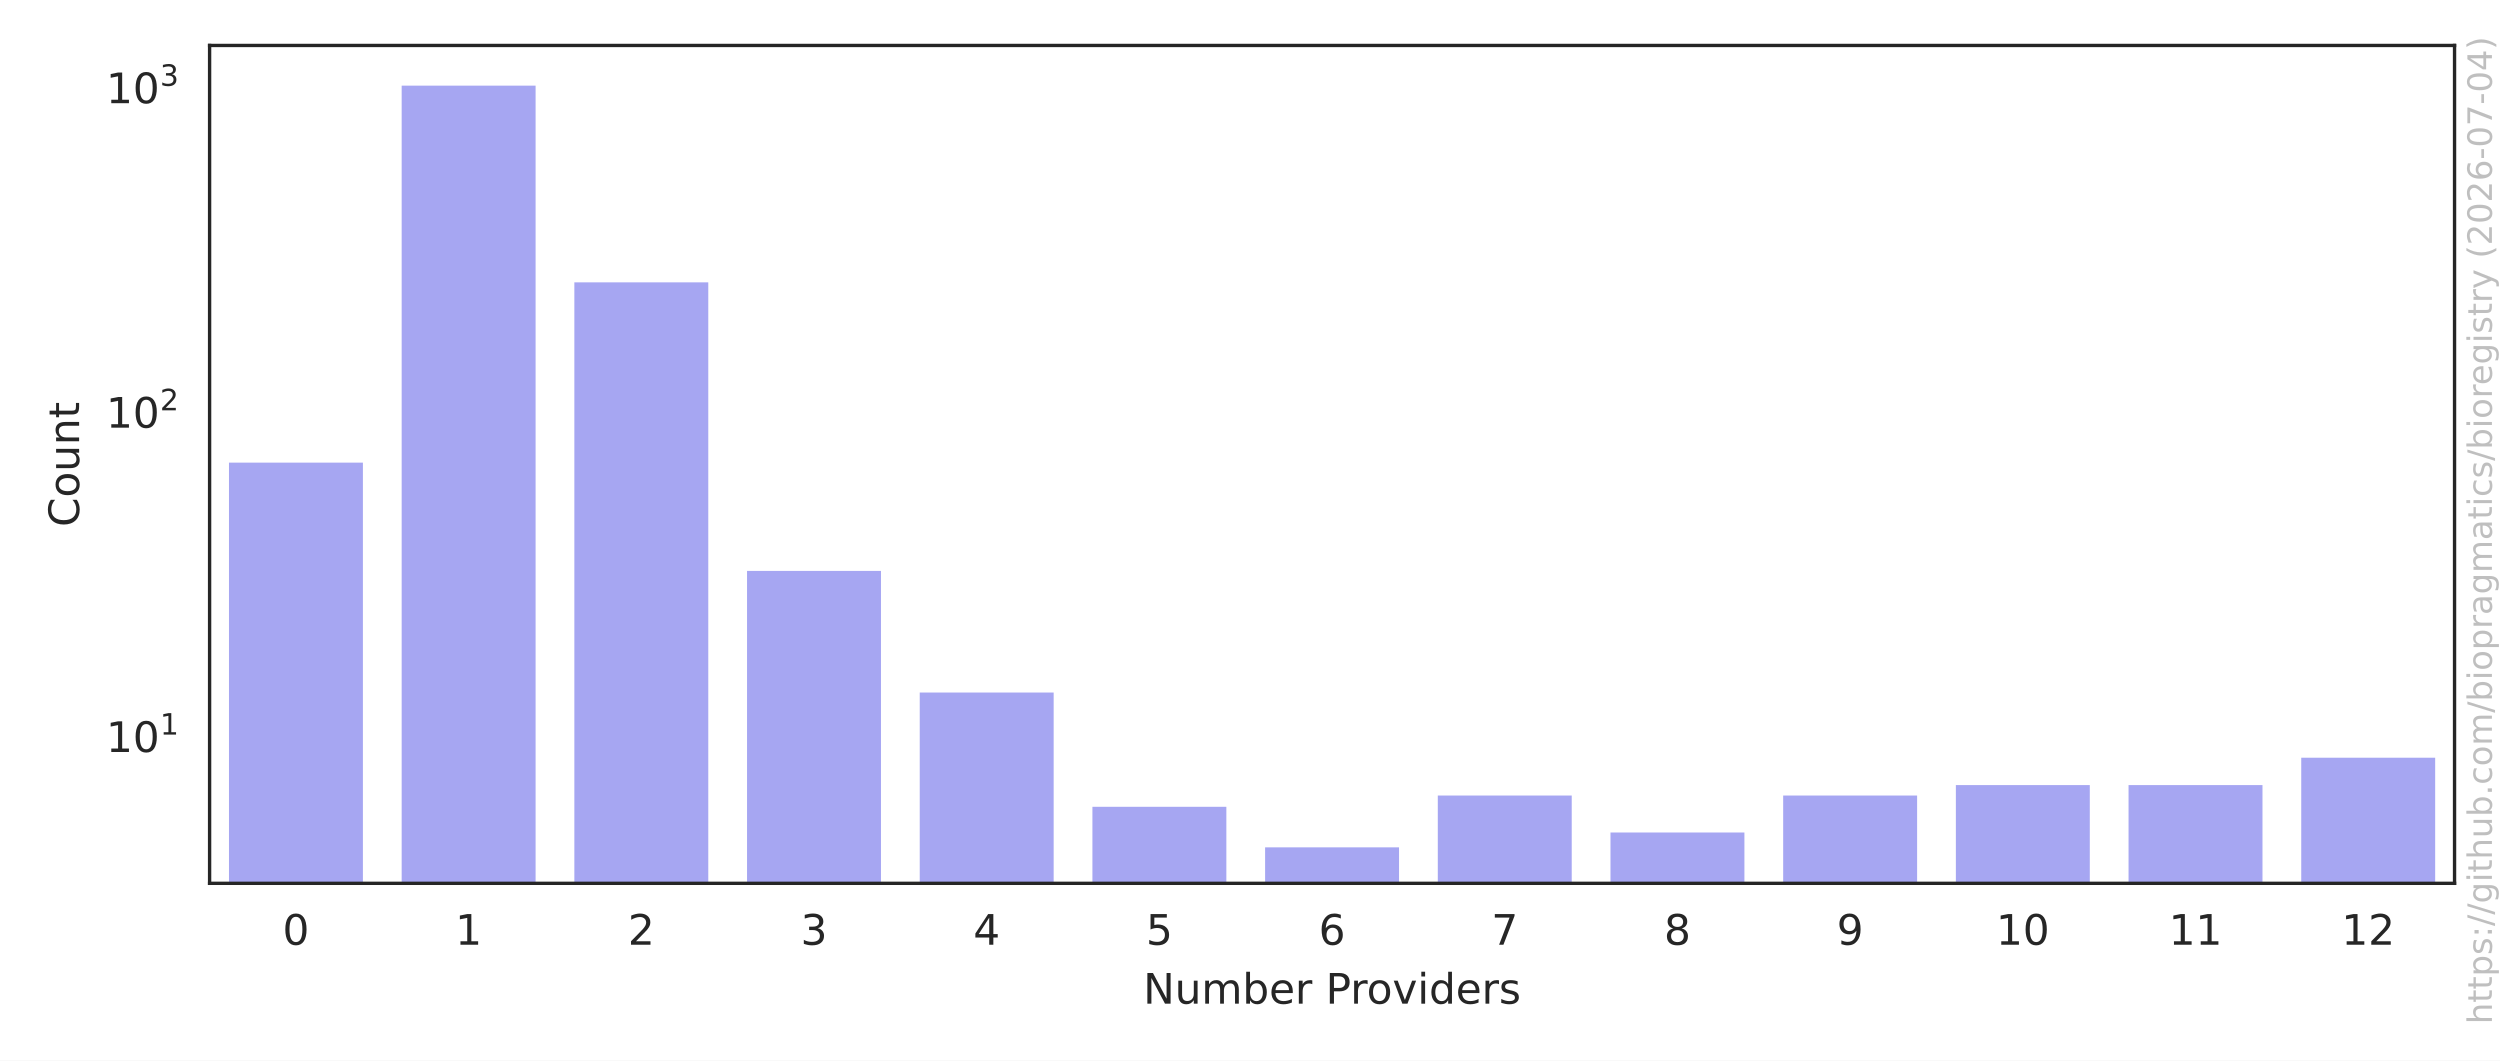
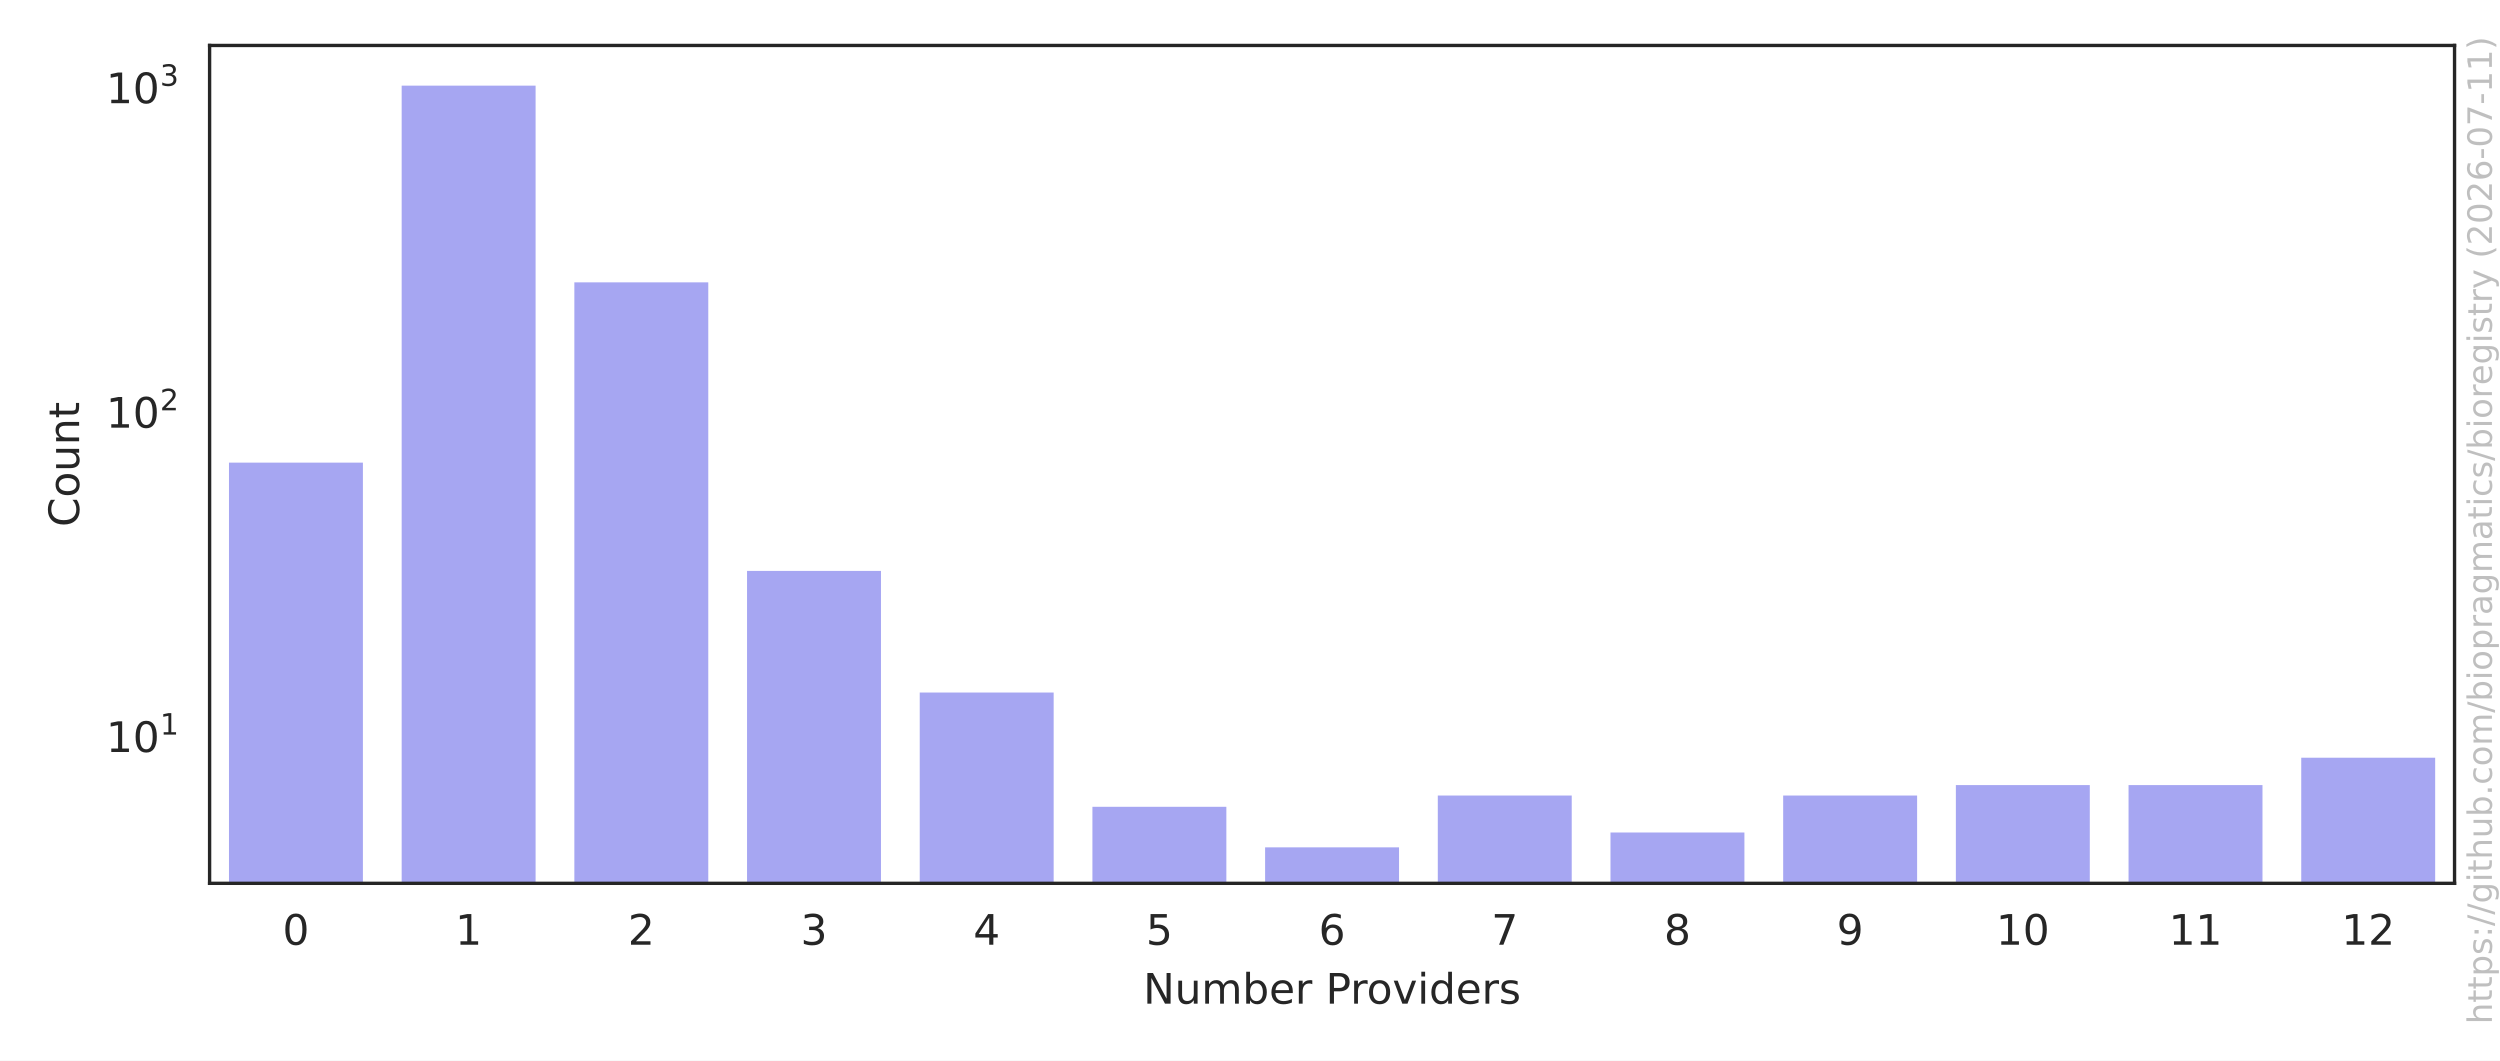
<svg xmlns="http://www.w3.org/2000/svg" xmlns:xlink="http://www.w3.org/1999/xlink" width="594pt" height="252pt" viewBox="0 0 594 252" version="1.1">
  <defs>
    <style type="text/css">*{stroke-linejoin: round; stroke-linecap: butt}</style>
  </defs>
  <g id="figure_1">
    <g id="patch_1">
      <path d="M 0 252  L 594 252  L 594 0  L 0 0  z " style="fill: #ffffff" />
    </g>
    <g id="axes_1">
      <g id="patch_2">
        <path d="M 49.8 209.878  L 583.2 209.878  L 583.2 10.8  L 49.8 10.8  z " style="fill: #ffffff" />
      </g>
      <g id="matplotlib.axis_1">
        <g id="xtick_1">
          <g id="text_1">
            <g style="fill: #262626" transform="translate(67.13414 224.4753) scale(0.1 -0.1)">
              <defs>
                <path id="DejaVuSans-13" d="M 2034 4250  Q 1547 4250 1301 3770  Q 1056 3291 1056 2328  Q 1056 1369 1301 889  Q 1547 409 2034 409  Q 2525 409 2770 889  Q 3016 1369 3016 2328  Q 3016 3291 2770 3770  Q 2525 4250 2034 4250  z M 2034 4750  Q 2819 4750 3233 4129  Q 3647 3509 3647 2328  Q 3647 1150 3233 529  Q 2819 -91 2034 -91  Q 1250 -91 836 529  Q 422 1150 422 2328  Q 422 3509 836 4129  Q 1250 4750 2034 4750  z " transform="scale(0.015625)" />
              </defs>
              <use xlink:href="#DejaVuSans-13" />
            </g>
          </g>
        </g>
        <g id="xtick_2">
          <g id="text_2">
            <g style="fill: #262626" transform="translate(108.1649 224.4753) scale(0.1 -0.1)">
              <defs>
                <path id="DejaVuSans-14" d="M 794 531  L 1825 531  L 1825 4091  L 703 3866  L 703 4441  L 1819 4666  L 2450 4666  L 2450 531  L 3481 531  L 3481 0  L 794 0  L 794 531  z " transform="scale(0.015625)" />
              </defs>
              <use xlink:href="#DejaVuSans-14" />
            </g>
          </g>
        </g>
        <g id="xtick_3">
          <g id="text_3">
            <g style="fill: #262626" transform="translate(149.1957 224.4753) scale(0.1 -0.1)">
              <defs>
                <path id="DejaVuSans-15" d="M 1228 531  L 3431 531  L 3431 0  L 469 0  L 469 531  Q 828 903 1448 1529  Q 2069 2156 2228 2338  Q 2531 2678 2651 2914  Q 2772 3150 2772 3378  Q 2772 3750 2511 3984  Q 2250 4219 1831 4219  Q 1534 4219 1204 4116  Q 875 4013 500 3803  L 500 4441  Q 881 4594 1212 4672  Q 1544 4750 1819 4750  Q 2544 4750 2975 4387  Q 3406 4025 3406 3419  Q 3406 3131 3298 2873  Q 3191 2616 2906 2266  Q 2828 2175 2409 1742  Q 1991 1309 1228 531  z " transform="scale(0.015625)" />
              </defs>
              <use xlink:href="#DejaVuSans-15" />
            </g>
          </g>
        </g>
        <g id="xtick_4">
          <g id="text_4">
            <g style="fill: #262626" transform="translate(190.2264 224.4753) scale(0.1 -0.1)">
              <defs>
                <path id="DejaVuSans-16" d="M 2597 2516  Q 3050 2419 3304 2112  Q 3559 1806 3559 1356  Q 3559 666 3084 287  Q 2609 -91 1734 -91  Q 1441 -91 1130 -33  Q 819 25 488 141  L 488 750  Q 750 597 1062 519  Q 1375 441 1716 441  Q 2309 441 2620 675  Q 2931 909 2931 1356  Q 2931 1769 2642 2001  Q 2353 2234 1838 2234  L 1294 2234  L 1294 2753  L 1863 2753  Q 2328 2753 2575 2939  Q 2822 3125 2822 3475  Q 2822 3834 2567 4026  Q 2313 4219 1838 4219  Q 1578 4219 1281 4162  Q 984 4106 628 3988  L 628 4550  Q 988 4650 1302 4700  Q 1616 4750 1894 4750  Q 2613 4750 3031 4423  Q 3450 4097 3450 3541  Q 3450 3153 3228 2886  Q 3006 2619 2597 2516  z " transform="scale(0.015625)" />
              </defs>
              <use xlink:href="#DejaVuSans-16" />
            </g>
          </g>
        </g>
        <g id="xtick_5">
          <g id="text_5">
            <g style="fill: #262626" transform="translate(231.2572 224.4753) scale(0.1 -0.1)">
              <defs>
                <path id="DejaVuSans-17" d="M 2419 4116  L 825 1625  L 2419 1625  L 2419 4116  z M 2253 4666  L 3047 4666  L 3047 1625  L 3713 1625  L 3713 1100  L 3047 1100  L 3047 0  L 2419 0  L 2419 1100  L 313 1100  L 313 1709  L 2253 4666  z " transform="scale(0.015625)" />
              </defs>
              <use xlink:href="#DejaVuSans-17" />
            </g>
          </g>
        </g>
        <g id="xtick_6">
          <g id="text_6">
            <g style="fill: #262626" transform="translate(272.288 224.4753) scale(0.1 -0.1)">
              <defs>
                <path id="DejaVuSans-18" d="M 691 4666  L 3169 4666  L 3169 4134  L 1269 4134  L 1269 2991  Q 1406 3038 1543 3061  Q 1681 3084 1819 3084  Q 2600 3084 3056 2656  Q 3513 2228 3513 1497  Q 3513 744 3044 326  Q 2575 -91 1722 -91  Q 1428 -91 1123 -41  Q 819 9 494 109  L 494 744  Q 775 591 1075 516  Q 1375 441 1709 441  Q 2250 441 2565 725  Q 2881 1009 2881 1497  Q 2881 1984 2565 2268  Q 2250 2553 1709 2553  Q 1456 2553 1204 2497  Q 953 2441 691 2322  L 691 4666  z " transform="scale(0.015625)" />
              </defs>
              <use xlink:href="#DejaVuSans-18" />
            </g>
          </g>
        </g>
        <g id="xtick_7">
          <g id="text_7">
            <g style="fill: #262626" transform="translate(313.3188 224.4753) scale(0.1 -0.1)">
              <defs>
                <path id="DejaVuSans-19" d="M 2113 2584  Q 1688 2584 1439 2293  Q 1191 2003 1191 1497  Q 1191 994 1439 701  Q 1688 409 2113 409  Q 2538 409 2786 701  Q 3034 994 3034 1497  Q 3034 2003 2786 2293  Q 2538 2584 2113 2584  z M 3366 4563  L 3366 3988  Q 3128 4100 2886 4159  Q 2644 4219 2406 4219  Q 1781 4219 1451 3797  Q 1122 3375 1075 2522  Q 1259 2794 1537 2939  Q 1816 3084 2150 3084  Q 2853 3084 3261 2657  Q 3669 2231 3669 1497  Q 3669 778 3244 343  Q 2819 -91 2113 -91  Q 1303 -91 875 529  Q 447 1150 447 2328  Q 447 3434 972 4092  Q 1497 4750 2381 4750  Q 2619 4750 2861 4703  Q 3103 4656 3366 4563  z " transform="scale(0.015625)" />
              </defs>
              <use xlink:href="#DejaVuSans-19" />
            </g>
          </g>
        </g>
        <g id="xtick_8">
          <g id="text_8">
            <g style="fill: #262626" transform="translate(354.3495 224.4753) scale(0.1 -0.1)">
              <defs>
                <path id="DejaVuSans-1a" d="M 525 4666  L 3525 4666  L 3525 4397  L 1831 0  L 1172 0  L 2766 4134  L 525 4134  L 525 4666  z " transform="scale(0.015625)" />
              </defs>
              <use xlink:href="#DejaVuSans-1a" />
            </g>
          </g>
        </g>
        <g id="xtick_9">
          <g id="text_9">
            <g style="fill: #262626" transform="translate(395.3803 224.4753) scale(0.1 -0.1)">
              <defs>
                <path id="DejaVuSans-1b" d="M 2034 2216  Q 1584 2216 1326 1975  Q 1069 1734 1069 1313  Q 1069 891 1326 650  Q 1584 409 2034 409  Q 2484 409 2743 651  Q 3003 894 3003 1313  Q 3003 1734 2745 1975  Q 2488 2216 2034 2216  z M 1403 2484  Q 997 2584 770 2862  Q 544 3141 544 3541  Q 544 4100 942 4425  Q 1341 4750 2034 4750  Q 2731 4750 3128 4425  Q 3525 4100 3525 3541  Q 3525 3141 3298 2862  Q 3072 2584 2669 2484  Q 3125 2378 3379 2068  Q 3634 1759 3634 1313  Q 3634 634 3220 271  Q 2806 -91 2034 -91  Q 1263 -91 848 271  Q 434 634 434 1313  Q 434 1759 690 2068  Q 947 2378 1403 2484  z M 1172 3481  Q 1172 3119 1398 2916  Q 1625 2713 2034 2713  Q 2441 2713 2670 2916  Q 2900 3119 2900 3481  Q 2900 3844 2670 4047  Q 2441 4250 2034 4250  Q 1625 4250 1398 4047  Q 1172 3844 1172 3481  z " transform="scale(0.015625)" />
              </defs>
              <use xlink:href="#DejaVuSans-1b" />
            </g>
          </g>
        </g>
        <g id="xtick_10">
          <g id="text_10">
            <g style="fill: #262626" transform="translate(436.4111 224.4753) scale(0.1 -0.1)">
              <defs>
                <path id="DejaVuSans-1c" d="M 703 97  L 703 672  Q 941 559 1184 500  Q 1428 441 1663 441  Q 2288 441 2617 861  Q 2947 1281 2994 2138  Q 2813 1869 2534 1725  Q 2256 1581 1919 1581  Q 1219 1581 811 2004  Q 403 2428 403 3163  Q 403 3881 828 4315  Q 1253 4750 1959 4750  Q 2769 4750 3195 4129  Q 3622 3509 3622 2328  Q 3622 1225 3098 567  Q 2575 -91 1691 -91  Q 1453 -91 1209 -44  Q 966 3 703 97  z M 1959 2075  Q 2384 2075 2632 2365  Q 2881 2656 2881 3163  Q 2881 3666 2632 3958  Q 2384 4250 1959 4250  Q 1534 4250 1286 3958  Q 1038 3666 1038 3163  Q 1038 2656 1286 2365  Q 1534 2075 1959 2075  z " transform="scale(0.015625)" />
              </defs>
              <use xlink:href="#DejaVuSans-1c" />
            </g>
          </g>
        </g>
        <g id="xtick_11">
          <g id="text_11">
            <g style="fill: #262626" transform="translate(474.2606 224.4753) scale(0.1 -0.1)">
              <use xlink:href="#DejaVuSans-14" />
              <use xlink:href="#DejaVuSans-13" transform="translate(63.625 0)" />
            </g>
          </g>
        </g>
        <g id="xtick_12">
          <g id="text_12">
            <g style="fill: #262626" transform="translate(515.2913 224.4753) scale(0.1 -0.1)">
              <use xlink:href="#DejaVuSans-14" />
              <use xlink:href="#DejaVuSans-14" transform="translate(63.625 0)" />
            </g>
          </g>
        </g>
        <g id="xtick_13">
          <g id="text_13">
            <g style="fill: #262626" transform="translate(556.3221 224.4753) scale(0.1 -0.1)">
              <use xlink:href="#DejaVuSans-14" />
              <use xlink:href="#DejaVuSans-15" transform="translate(63.625 0)" />
            </g>
          </g>
        </g>
        <g id="text_14">
          <g style="fill: #262626" transform="translate(271.6336 238.4761) scale(0.1 -0.1)">
            <defs>
              <path id="DejaVuSans-31" d="M 628 4666  L 1478 4666  L 3547 763  L 3547 4666  L 4159 4666  L 4159 0  L 3309 0  L 1241 3903  L 1241 0  L 628 0  L 628 4666  z " transform="scale(0.015625)" />
              <path id="DejaVuSans-58" d="M 544 1381  L 544 3500  L 1119 3500  L 1119 1403  Q 1119 906 1312 657  Q 1506 409 1894 409  Q 2359 409 2629 706  Q 2900 1003 2900 1516  L 2900 3500  L 3475 3500  L 3475 0  L 2900 0  L 2900 538  Q 2691 219 2414 64  Q 2138 -91 1772 -91  Q 1169 -91 856 284  Q 544 659 544 1381  z M 1991 3584  L 1991 3584  z " transform="scale(0.015625)" />
              <path id="DejaVuSans-50" d="M 3328 2828  Q 3544 3216 3844 3400  Q 4144 3584 4550 3584  Q 5097 3584 5394 3201  Q 5691 2819 5691 2113  L 5691 0  L 5113 0  L 5113 2094  Q 5113 2597 4934 2840  Q 4756 3084 4391 3084  Q 3944 3084 3684 2787  Q 3425 2491 3425 1978  L 3425 0  L 2847 0  L 2847 2094  Q 2847 2600 2669 2842  Q 2491 3084 2119 3084  Q 1678 3084 1418 2786  Q 1159 2488 1159 1978  L 1159 0  L 581 0  L 581 3500  L 1159 3500  L 1159 2956  Q 1356 3278 1631 3431  Q 1906 3584 2284 3584  Q 2666 3584 2933 3390  Q 3200 3197 3328 2828  z " transform="scale(0.015625)" />
              <path id="DejaVuSans-45" d="M 3116 1747  Q 3116 2381 2855 2742  Q 2594 3103 2138 3103  Q 1681 3103 1420 2742  Q 1159 2381 1159 1747  Q 1159 1113 1420 752  Q 1681 391 2138 391  Q 2594 391 2855 752  Q 3116 1113 3116 1747  z M 1159 2969  Q 1341 3281 1617 3432  Q 1894 3584 2278 3584  Q 2916 3584 3314 3078  Q 3713 2572 3713 1747  Q 3713 922 3314 415  Q 2916 -91 2278 -91  Q 1894 -91 1617 61  Q 1341 213 1159 525  L 1159 0  L 581 0  L 581 4863  L 1159 4863  L 1159 2969  z " transform="scale(0.015625)" />
              <path id="DejaVuSans-48" d="M 3597 1894  L 3597 1613  L 953 1613  Q 991 1019 1311 708  Q 1631 397 2203 397  Q 2534 397 2845 478  Q 3156 559 3463 722  L 3463 178  Q 3153 47 2828 -22  Q 2503 -91 2169 -91  Q 1331 -91 842 396  Q 353 884 353 1716  Q 353 2575 817 3079  Q 1281 3584 2069 3584  Q 2775 3584 3186 3129  Q 3597 2675 3597 1894  z M 3022 2063  Q 3016 2534 2758 2815  Q 2500 3097 2075 3097  Q 1594 3097 1305 2825  Q 1016 2553 972 2059  L 3022 2063  z " transform="scale(0.015625)" />
              <path id="DejaVuSans-55" d="M 2631 2963  Q 2534 3019 2420 3045  Q 2306 3072 2169 3072  Q 1681 3072 1420 2755  Q 1159 2438 1159 1844  L 1159 0  L 581 0  L 581 3500  L 1159 3500  L 1159 2956  Q 1341 3275 1631 3429  Q 1922 3584 2338 3584  Q 2397 3584 2469 3576  Q 2541 3569 2628 3553  L 2631 2963  z " transform="scale(0.015625)" />
              <path id="DejaVuSans-3" transform="scale(0.015625)" />
              <path id="DejaVuSans-33" d="M 1259 4147  L 1259 2394  L 2053 2394  Q 2494 2394 2734 2622  Q 2975 2850 2975 3272  Q 2975 3691 2734 3919  Q 2494 4147 2053 4147  L 1259 4147  z M 628 4666  L 2053 4666  Q 2838 4666 3239 4311  Q 3641 3956 3641 3272  Q 3641 2581 3239 2228  Q 2838 1875 2053 1875  L 1259 1875  L 1259 0  L 628 0  L 628 4666  z " transform="scale(0.015625)" />
              <path id="DejaVuSans-52" d="M 1959 3097  Q 1497 3097 1228 2736  Q 959 2375 959 1747  Q 959 1119 1226 758  Q 1494 397 1959 397  Q 2419 397 2687 759  Q 2956 1122 2956 1747  Q 2956 2369 2687 2733  Q 2419 3097 1959 3097  z M 1959 3584  Q 2709 3584 3137 3096  Q 3566 2609 3566 1747  Q 3566 888 3137 398  Q 2709 -91 1959 -91  Q 1206 -91 779 398  Q 353 888 353 1747  Q 353 2609 779 3096  Q 1206 3584 1959 3584  z " transform="scale(0.015625)" />
              <path id="DejaVuSans-59" d="M 191 3500  L 800 3500  L 1894 563  L 2988 3500  L 3597 3500  L 2284 0  L 1503 0  L 191 3500  z " transform="scale(0.015625)" />
              <path id="DejaVuSans-4c" d="M 603 3500  L 1178 3500  L 1178 0  L 603 0  L 603 3500  z M 603 4863  L 1178 4863  L 1178 4134  L 603 4134  L 603 4863  z " transform="scale(0.015625)" />
              <path id="DejaVuSans-47" d="M 2906 2969  L 2906 4863  L 3481 4863  L 3481 0  L 2906 0  L 2906 525  Q 2725 213 2448 61  Q 2172 -91 1784 -91  Q 1150 -91 751 415  Q 353 922 353 1747  Q 353 2572 751 3078  Q 1150 3584 1784 3584  Q 2172 3584 2448 3432  Q 2725 3281 2906 2969  z M 947 1747  Q 947 1113 1208 752  Q 1469 391 1925 391  Q 2381 391 2643 752  Q 2906 1113 2906 1747  Q 2906 2381 2643 2742  Q 2381 3103 1925 3103  Q 1469 3103 1208 2742  Q 947 2381 947 1747  z " transform="scale(0.015625)" />
              <path id="DejaVuSans-56" d="M 2834 3397  L 2834 2853  Q 2591 2978 2328 3040  Q 2066 3103 1784 3103  Q 1356 3103 1142 2972  Q 928 2841 928 2578  Q 928 2378 1081 2264  Q 1234 2150 1697 2047  L 1894 2003  Q 2506 1872 2764 1633  Q 3022 1394 3022 966  Q 3022 478 2636 193  Q 2250 -91 1575 -91  Q 1294 -91 989 -36  Q 684 19 347 128  L 347 722  Q 666 556 975 473  Q 1284 391 1588 391  Q 1994 391 2212 530  Q 2431 669 2431 922  Q 2431 1156 2273 1281  Q 2116 1406 1581 1522  L 1381 1569  Q 847 1681 609 1914  Q 372 2147 372 2553  Q 372 3047 722 3315  Q 1072 3584 1716 3584  Q 2034 3584 2315 3537  Q 2597 3491 2834 3397  z " transform="scale(0.015625)" />
            </defs>
            <use xlink:href="#DejaVuSans-31" />
            <use xlink:href="#DejaVuSans-58" transform="translate(74.8125 0)" />
            <use xlink:href="#DejaVuSans-50" transform="translate(138.1875 0)" />
            <use xlink:href="#DejaVuSans-45" transform="translate(235.5938 0)" />
            <use xlink:href="#DejaVuSans-48" transform="translate(299.0781 0)" />
            <use xlink:href="#DejaVuSans-55" transform="translate(360.6094 0)" />
            <use xlink:href="#DejaVuSans-3" transform="translate(401.7188 0)" />
            <use xlink:href="#DejaVuSans-33" transform="translate(433.5 0)" />
            <use xlink:href="#DejaVuSans-55" transform="translate(492.0469 0)" />
            <use xlink:href="#DejaVuSans-52" transform="translate(530.9531 0)" />
            <use xlink:href="#DejaVuSans-59" transform="translate(592.1406 0)" />
            <use xlink:href="#DejaVuSans-4c" transform="translate(651.3281 0)" />
            <use xlink:href="#DejaVuSans-47" transform="translate(679.1094 0)" />
            <use xlink:href="#DejaVuSans-48" transform="translate(742.5938 0)" />
            <use xlink:href="#DejaVuSans-55" transform="translate(804.125 0)" />
            <use xlink:href="#DejaVuSans-56" transform="translate(845.2344 0)" />
          </g>
        </g>
      </g>
      <g id="matplotlib.axis_2">
        <g id="ytick_1">
          <g id="text_15">
            <g style="fill: #262626" transform="translate(25.2 178.7425) scale(0.1 -0.1)">
              <use xlink:href="#DejaVuSans-14" transform="translate(0 0.665625)" />
              <use xlink:href="#DejaVuSans-13" transform="translate(63.62305 0.665625)" />
              <use xlink:href="#DejaVuSans-14" transform="translate(128.2031 41.96563) scale(0.7)" />
            </g>
          </g>
        </g>
        <g id="ytick_2">
          <g id="text_16">
            <g style="fill: #262626" transform="translate(25.2 101.6958) scale(0.1 -0.1)">
              <use xlink:href="#DejaVuSans-14" transform="translate(0 0.746875)" />
              <use xlink:href="#DejaVuSans-13" transform="translate(63.62305 0.746875)" />
              <use xlink:href="#DejaVuSans-15" transform="translate(128.2031 42.04688) scale(0.7)" />
            </g>
          </g>
        </g>
        <g id="ytick_3">
          <g id="text_17">
            <g style="fill: #262626" transform="translate(25.2 24.59917) scale(0.1 -0.1)">
              <use xlink:href="#DejaVuSans-14" transform="translate(0 0.746875)" />
              <use xlink:href="#DejaVuSans-13" transform="translate(63.62305 0.746875)" />
              <use xlink:href="#DejaVuSans-16" transform="translate(128.2031 42.04688) scale(0.7)" />
            </g>
          </g>
        </g>
        <g id="ytick_4" />
        <g id="ytick_5" />
        <g id="ytick_6" />
        <g id="ytick_7" />
        <g id="ytick_8" />
        <g id="ytick_9" />
        <g id="ytick_10" />
        <g id="ytick_11" />
        <g id="ytick_12" />
        <g id="ytick_13" />
        <g id="ytick_14" />
        <g id="ytick_15" />
        <g id="ytick_16" />
        <g id="ytick_17" />
        <g id="ytick_18" />
        <g id="ytick_19" />
        <g id="ytick_20" />
        <g id="ytick_21" />
        <g id="ytick_22" />
        <g id="ytick_23" />
        <g id="ytick_24" />
        <g id="ytick_25" />
        <g id="text_18">
          <g style="fill: #262626" transform="translate(18.79766 125.1873) rotate(-90) scale(0.1 -0.1)">
            <defs>
              <path id="DejaVuSans-26" d="M 4122 4306  L 4122 3641  Q 3803 3938 3442 4084  Q 3081 4231 2675 4231  Q 1875 4231 1450 3742  Q 1025 3253 1025 2328  Q 1025 1406 1450 917  Q 1875 428 2675 428  Q 3081 428 3442 575  Q 3803 722 4122 1019  L 4122 359  Q 3791 134 3420 21  Q 3050 -91 2638 -91  Q 1578 -91 968 557  Q 359 1206 359 2328  Q 359 3453 968 4101  Q 1578 4750 2638 4750  Q 3056 4750 3426 4639  Q 3797 4528 4122 4306  z " transform="scale(0.015625)" />
              <path id="DejaVuSans-51" d="M 3513 2113  L 3513 0  L 2938 0  L 2938 2094  Q 2938 2591 2744 2837  Q 2550 3084 2163 3084  Q 1697 3084 1428 2787  Q 1159 2491 1159 1978  L 1159 0  L 581 0  L 581 3500  L 1159 3500  L 1159 2956  Q 1366 3272 1645 3428  Q 1925 3584 2291 3584  Q 2894 3584 3203 3211  Q 3513 2838 3513 2113  z " transform="scale(0.015625)" />
              <path id="DejaVuSans-57" d="M 1172 4494  L 1172 3500  L 2356 3500  L 2356 3053  L 1172 3053  L 1172 1153  Q 1172 725 1289 603  Q 1406 481 1766 481  L 2356 481  L 2356 0  L 1766 0  Q 1100 0 847 248  Q 594 497 594 1153  L 594 3053  L 172 3053  L 172 3500  L 594 3500  L 594 4494  L 1172 4494  z " transform="scale(0.015625)" />
            </defs>
            <use xlink:href="#DejaVuSans-26" />
            <use xlink:href="#DejaVuSans-52" transform="translate(69.82812 0)" />
            <use xlink:href="#DejaVuSans-58" transform="translate(131.0156 0)" />
            <use xlink:href="#DejaVuSans-51" transform="translate(194.3906 0)" />
            <use xlink:href="#DejaVuSans-57" transform="translate(257.7656 0)" />
          </g>
        </g>
      </g>
      <g id="patch_3">
        <path d="M 53.903 77347.86  L 86.728 77347.86  L 86.728 109.42  L 53.903 109.42  z " clip-path="url(#p91727b15ef)" style="fill: #2020df; opacity: 0.4; stroke: #ffffff; stroke-linejoin: miter" />
      </g>
      <g id="patch_4">
        <path d="M 94.934 77347.86  L 127.758 77347.86  L 127.758 19.849  L 94.934 19.849  z " clip-path="url(#p91727b15ef)" style="fill: #2020df; opacity: 0.4; stroke: #ffffff; stroke-linejoin: miter" />
      </g>
      <g id="patch_5">
        <path d="M 135.965 77347.86  L 168.789 77347.86  L 168.789 66.585  L 135.965 66.585  z " clip-path="url(#p91727b15ef)" style="fill: #2020df; opacity: 0.4; stroke: #ffffff; stroke-linejoin: miter" />
      </g>
      <g id="patch_6">
        <path d="M 176.995 77347.86  L 209.82 77347.86  L 209.82 135.147  L 176.995 135.147  z " clip-path="url(#p91727b15ef)" style="fill: #2020df; opacity: 0.4; stroke: #ffffff; stroke-linejoin: miter" />
      </g>
      <g id="patch_7">
        <path d="M 218.026 77347.86  L 250.851 77347.86  L 250.851 164.044  L 218.026 164.044  z " clip-path="url(#p91727b15ef)" style="fill: #2020df; opacity: 0.4; stroke: #ffffff; stroke-linejoin: miter" />
      </g>
      <g id="patch_8">
        <path d="M 259.057 77347.86  L 291.882 77347.86  L 291.882 191.196  L 259.057 191.196  z " clip-path="url(#p91727b15ef)" style="fill: #2020df; opacity: 0.4; stroke: #ffffff; stroke-linejoin: miter" />
      </g>
      <g id="patch_9">
        <path d="M 300.088 77347.86  L 332.912 77347.86  L 332.912 200.829  L 300.088 200.829  z " clip-path="url(#p91727b15ef)" style="fill: #2020df; opacity: 0.4; stroke: #ffffff; stroke-linejoin: miter" />
      </g>
      <g id="patch_10">
        <path d="M 341.118 77347.86  L 373.943 77347.86  L 373.943 188.516  L 341.118 188.516  z " clip-path="url(#p91727b15ef)" style="fill: #2020df; opacity: 0.4; stroke: #ffffff; stroke-linejoin: miter" />
      </g>
      <g id="patch_11">
        <path d="M 382.149 77347.86  L 414.974 77347.86  L 414.974 197.301  L 382.149 197.301  z " clip-path="url(#p91727b15ef)" style="fill: #2020df; opacity: 0.4; stroke: #ffffff; stroke-linejoin: miter" />
      </g>
      <g id="patch_12">
        <path d="M 423.18 77347.86  L 456.005 77347.86  L 456.005 188.516  L 423.18 188.516  z " clip-path="url(#p91727b15ef)" style="fill: #2020df; opacity: 0.4; stroke: #ffffff; stroke-linejoin: miter" />
      </g>
      <g id="patch_13">
        <path d="M 464.211 77347.86  L 497.035 77347.86  L 497.035 186.035  L 464.211 186.035  z " clip-path="url(#p91727b15ef)" style="fill: #2020df; opacity: 0.4; stroke: #ffffff; stroke-linejoin: miter" />
      </g>
      <g id="patch_14">
        <path d="M 505.242 77347.86  L 538.066 77347.86  L 538.066 186.035  L 505.242 186.035  z " clip-path="url(#p91727b15ef)" style="fill: #2020df; opacity: 0.4; stroke: #ffffff; stroke-linejoin: miter" />
      </g>
      <g id="patch_15">
        <path d="M 546.272 77347.86  L 579.097 77347.86  L 579.097 179.534  L 546.272 179.534  z " clip-path="url(#p91727b15ef)" style="fill: #2020df; opacity: 0.4; stroke: #ffffff; stroke-linejoin: miter" />
      </g>
      <g id="patch_16">
        <path d="M 49.8 209.878  L 49.8 10.8  " style="fill: none; stroke: #262626; stroke-width: 0.8; stroke-linejoin: miter; stroke-linecap: square" />
      </g>
      <g id="patch_17">
        <path d="M 583.2 209.878  L 583.2 10.8  " style="fill: none; stroke: #262626; stroke-width: 0.8; stroke-linejoin: miter; stroke-linecap: square" />
      </g>
      <g id="patch_18">
        <path d="M 49.8 209.878  L 583.2 209.878  " style="fill: none; stroke: #262626; stroke-width: 0.8; stroke-linejoin: miter; stroke-linecap: square" />
      </g>
      <g id="patch_19">
        <path d="M 49.8 10.8  L 583.2 10.8  " style="fill: none; stroke: #262626; stroke-width: 0.8; stroke-linejoin: miter; stroke-linecap: square" />
      </g>
    </g>
    <g id="text_19">
      <g style="fill: #808080; opacity: 0.5" transform="translate(592.0781 243.3256) rotate(-90) scale(0.08 -0.08)">
        <defs>
          <path id="DejaVuSans-4b" d="M 3513 2113  L 3513 0  L 2938 0  L 2938 2094  Q 2938 2591 2744 2837  Q 2550 3084 2163 3084  Q 1697 3084 1428 2787  Q 1159 2491 1159 1978  L 1159 0  L 581 0  L 581 4863  L 1159 4863  L 1159 2956  Q 1366 3272 1645 3428  Q 1925 3584 2291 3584  Q 2894 3584 3203 3211  Q 3513 2838 3513 2113  z " transform="scale(0.015625)" />
          <path id="DejaVuSans-53" d="M 1159 525  L 1159 -1331  L 581 -1331  L 581 3500  L 1159 3500  L 1159 2969  Q 1341 3281 1617 3432  Q 1894 3584 2278 3584  Q 2916 3584 3314 3078  Q 3713 2572 3713 1747  Q 3713 922 3314 415  Q 2916 -91 2278 -91  Q 1894 -91 1617 61  Q 1341 213 1159 525  z M 3116 1747  Q 3116 2381 2855 2742  Q 2594 3103 2138 3103  Q 1681 3103 1420 2742  Q 1159 2381 1159 1747  Q 1159 1113 1420 752  Q 1681 391 2138 391  Q 2594 391 2855 752  Q 3116 1113 3116 1747  z " transform="scale(0.015625)" />
          <path id="DejaVuSans-1d" d="M 750 794  L 1409 794  L 1409 0  L 750 0  L 750 794  z M 750 3309  L 1409 3309  L 1409 2516  L 750 2516  L 750 3309  z " transform="scale(0.015625)" />
          <path id="DejaVuSans-12" d="M 1625 4666  L 2156 4666  L 531 -594  L 0 -594  L 1625 4666  z " transform="scale(0.015625)" />
          <path id="DejaVuSans-4a" d="M 2906 1791  Q 2906 2416 2648 2759  Q 2391 3103 1925 3103  Q 1463 3103 1205 2759  Q 947 2416 947 1791  Q 947 1169 1205 825  Q 1463 481 1925 481  Q 2391 481 2648 825  Q 2906 1169 2906 1791  z M 3481 434  Q 3481 -459 3084 -895  Q 2688 -1331 1869 -1331  Q 1566 -1331 1297 -1286  Q 1028 -1241 775 -1147  L 775 -588  Q 1028 -725 1275 -790  Q 1522 -856 1778 -856  Q 2344 -856 2625 -561  Q 2906 -266 2906 331  L 2906 616  Q 2728 306 2450 153  Q 2172 0 1784 0  Q 1141 0 747 490  Q 353 981 353 1791  Q 353 2603 747 3093  Q 1141 3584 1784 3584  Q 2172 3584 2450 3431  Q 2728 3278 2906 2969  L 2906 3500  L 3481 3500  L 3481 434  z " transform="scale(0.015625)" />
          <path id="DejaVuSans-11" d="M 684 794  L 1344 794  L 1344 0  L 684 0  L 684 794  z " transform="scale(0.015625)" />
          <path id="DejaVuSans-46" d="M 3122 3366  L 3122 2828  Q 2878 2963 2633 3030  Q 2388 3097 2138 3097  Q 1578 3097 1268 2742  Q 959 2388 959 1747  Q 959 1106 1268 751  Q 1578 397 2138 397  Q 2388 397 2633 464  Q 2878 531 3122 666  L 3122 134  Q 2881 22 2623 -34  Q 2366 -91 2075 -91  Q 1284 -91 818 406  Q 353 903 353 1747  Q 353 2603 823 3093  Q 1294 3584 2113 3584  Q 2378 3584 2631 3529  Q 2884 3475 3122 3366  z " transform="scale(0.015625)" />
          <path id="DejaVuSans-44" d="M 2194 1759  Q 1497 1759 1228 1600  Q 959 1441 959 1056  Q 959 750 1161 570  Q 1363 391 1709 391  Q 2188 391 2477 730  Q 2766 1069 2766 1631  L 2766 1759  L 2194 1759  z M 3341 1997  L 3341 0  L 2766 0  L 2766 531  Q 2569 213 2275 61  Q 1981 -91 1556 -91  Q 1019 -91 701 211  Q 384 513 384 1019  Q 384 1609 779 1909  Q 1175 2209 1959 2209  L 2766 2209  L 2766 2266  Q 2766 2663 2505 2880  Q 2244 3097 1772 3097  Q 1472 3097 1187 3025  Q 903 2953 641 2809  L 641 3341  Q 956 3463 1253 3523  Q 1550 3584 1831 3584  Q 2591 3584 2966 3190  Q 3341 2797 3341 1997  z " transform="scale(0.015625)" />
          <path id="DejaVuSans-5c" d="M 2059 -325  Q 1816 -950 1584 -1140  Q 1353 -1331 966 -1331  L 506 -1331  L 506 -850  L 844 -850  Q 1081 -850 1212 -737  Q 1344 -625 1503 -206  L 1606 56  L 191 3500  L 800 3500  L 1894 763  L 2988 3500  L 3597 3500  L 2059 -325  z " transform="scale(0.015625)" />
          <path id="DejaVuSans-b" d="M 1984 4856  Q 1566 4138 1362 3434  Q 1159 2731 1159 2009  Q 1159 1288 1364 580  Q 1569 -128 1984 -844  L 1484 -844  Q 1016 -109 783 600  Q 550 1309 550 2009  Q 550 2706 781 3412  Q 1013 4119 1484 4856  L 1984 4856  z " transform="scale(0.015625)" />
          <path id="DejaVuSans-10" d="M 313 2009  L 1997 2009  L 1997 1497  L 313 1497  L 313 2009  z " transform="scale(0.015625)" />
          <path id="DejaVuSans-c" d="M 513 4856  L 1013 4856  Q 1481 4119 1714 3412  Q 1947 2706 1947 2009  Q 1947 1309 1714 600  Q 1481 -109 1013 -844  L 513 -844  Q 928 -128 1133 580  Q 1338 1288 1338 2009  Q 1338 2731 1133 3434  Q 928 4138 513 4856  z " transform="scale(0.015625)" />
        </defs>
        <use xlink:href="#DejaVuSans-4b" />
        <use xlink:href="#DejaVuSans-57" transform="translate(63.375 0)" />
        <use xlink:href="#DejaVuSans-57" transform="translate(102.5781 0)" />
        <use xlink:href="#DejaVuSans-53" transform="translate(141.7812 0)" />
        <use xlink:href="#DejaVuSans-56" transform="translate(205.2656 0)" />
        <use xlink:href="#DejaVuSans-1d" transform="translate(257.3594 0)" />
        <use xlink:href="#DejaVuSans-12" transform="translate(291.0469 0)" />
        <use xlink:href="#DejaVuSans-12" transform="translate(324.7344 0)" />
        <use xlink:href="#DejaVuSans-4a" transform="translate(358.4219 0)" />
        <use xlink:href="#DejaVuSans-4c" transform="translate(421.9062 0)" />
        <use xlink:href="#DejaVuSans-57" transform="translate(449.6875 0)" />
        <use xlink:href="#DejaVuSans-4b" transform="translate(488.8906 0)" />
        <use xlink:href="#DejaVuSans-58" transform="translate(552.2656 0)" />
        <use xlink:href="#DejaVuSans-45" transform="translate(615.6406 0)" />
        <use xlink:href="#DejaVuSans-11" transform="translate(679.125 0)" />
        <use xlink:href="#DejaVuSans-46" transform="translate(710.9062 0)" />
        <use xlink:href="#DejaVuSans-52" transform="translate(765.8906 0)" />
        <use xlink:href="#DejaVuSans-50" transform="translate(827.0781 0)" />
        <use xlink:href="#DejaVuSans-12" transform="translate(924.4844 0)" />
        <use xlink:href="#DejaVuSans-45" transform="translate(958.1719 0)" />
        <use xlink:href="#DejaVuSans-4c" transform="translate(1021.656 0)" />
        <use xlink:href="#DejaVuSans-52" transform="translate(1049.438 0)" />
        <use xlink:href="#DejaVuSans-53" transform="translate(1110.625 0)" />
        <use xlink:href="#DejaVuSans-55" transform="translate(1174.109 0)" />
        <use xlink:href="#DejaVuSans-44" transform="translate(1215.219 0)" />
        <use xlink:href="#DejaVuSans-4a" transform="translate(1276.5 0)" />
        <use xlink:href="#DejaVuSans-50" transform="translate(1339.984 0)" />
        <use xlink:href="#DejaVuSans-44" transform="translate(1437.391 0)" />
        <use xlink:href="#DejaVuSans-57" transform="translate(1498.672 0)" />
        <use xlink:href="#DejaVuSans-4c" transform="translate(1537.875 0)" />
        <use xlink:href="#DejaVuSans-46" transform="translate(1565.656 0)" />
        <use xlink:href="#DejaVuSans-56" transform="translate(1620.641 0)" />
        <use xlink:href="#DejaVuSans-12" transform="translate(1672.734 0)" />
        <use xlink:href="#DejaVuSans-45" transform="translate(1706.422 0)" />
        <use xlink:href="#DejaVuSans-4c" transform="translate(1769.906 0)" />
        <use xlink:href="#DejaVuSans-52" transform="translate(1797.688 0)" />
        <use xlink:href="#DejaVuSans-55" transform="translate(1858.875 0)" />
        <use xlink:href="#DejaVuSans-48" transform="translate(1897.781 0)" />
        <use xlink:href="#DejaVuSans-4a" transform="translate(1959.312 0)" />
        <use xlink:href="#DejaVuSans-4c" transform="translate(2022.797 0)" />
        <use xlink:href="#DejaVuSans-56" transform="translate(2050.578 0)" />
        <use xlink:href="#DejaVuSans-57" transform="translate(2102.672 0)" />
        <use xlink:href="#DejaVuSans-55" transform="translate(2141.875 0)" />
        <use xlink:href="#DejaVuSans-5c" transform="translate(2182.984 0)" />
        <use xlink:href="#DejaVuSans-3" transform="translate(2242.172 0)" />
        <use xlink:href="#DejaVuSans-b" transform="translate(2273.953 0)" />
        <use xlink:href="#DejaVuSans-15" transform="translate(2312.969 0)" />
        <use xlink:href="#DejaVuSans-13" transform="translate(2376.594 0)" />
        <use xlink:href="#DejaVuSans-15" transform="translate(2440.219 0)" />
        <use xlink:href="#DejaVuSans-19" transform="translate(2503.844 0)" />
        <use xlink:href="#DejaVuSans-10" transform="translate(2567.469 0)" />
        <use xlink:href="#DejaVuSans-13" transform="translate(2603.547 0)" />
        <use xlink:href="#DejaVuSans-1a" transform="translate(2667.172 0)" />
        <use xlink:href="#DejaVuSans-10" transform="translate(2730.797 0)" />
-         <use xlink:href="#DejaVuSans-13" transform="translate(2766.875 0)" />
-         <use xlink:href="#DejaVuSans-17" transform="translate(2830.5 0)" />
+         <use xlink:href="#DejaVuSans-14" transform="translate(2766.875 0)" />
+         <use xlink:href="#DejaVuSans-14" transform="translate(2830.5 0)" />
        <use xlink:href="#DejaVuSans-c" transform="translate(2894.125 0)" />
      </g>
    </g>
  </g>
  <defs>
    <clipPath id="p91727b15ef">
      <rect x="49.8" y="10.8" width="533.4" height="199.078" />
    </clipPath>
  </defs>
</svg>
